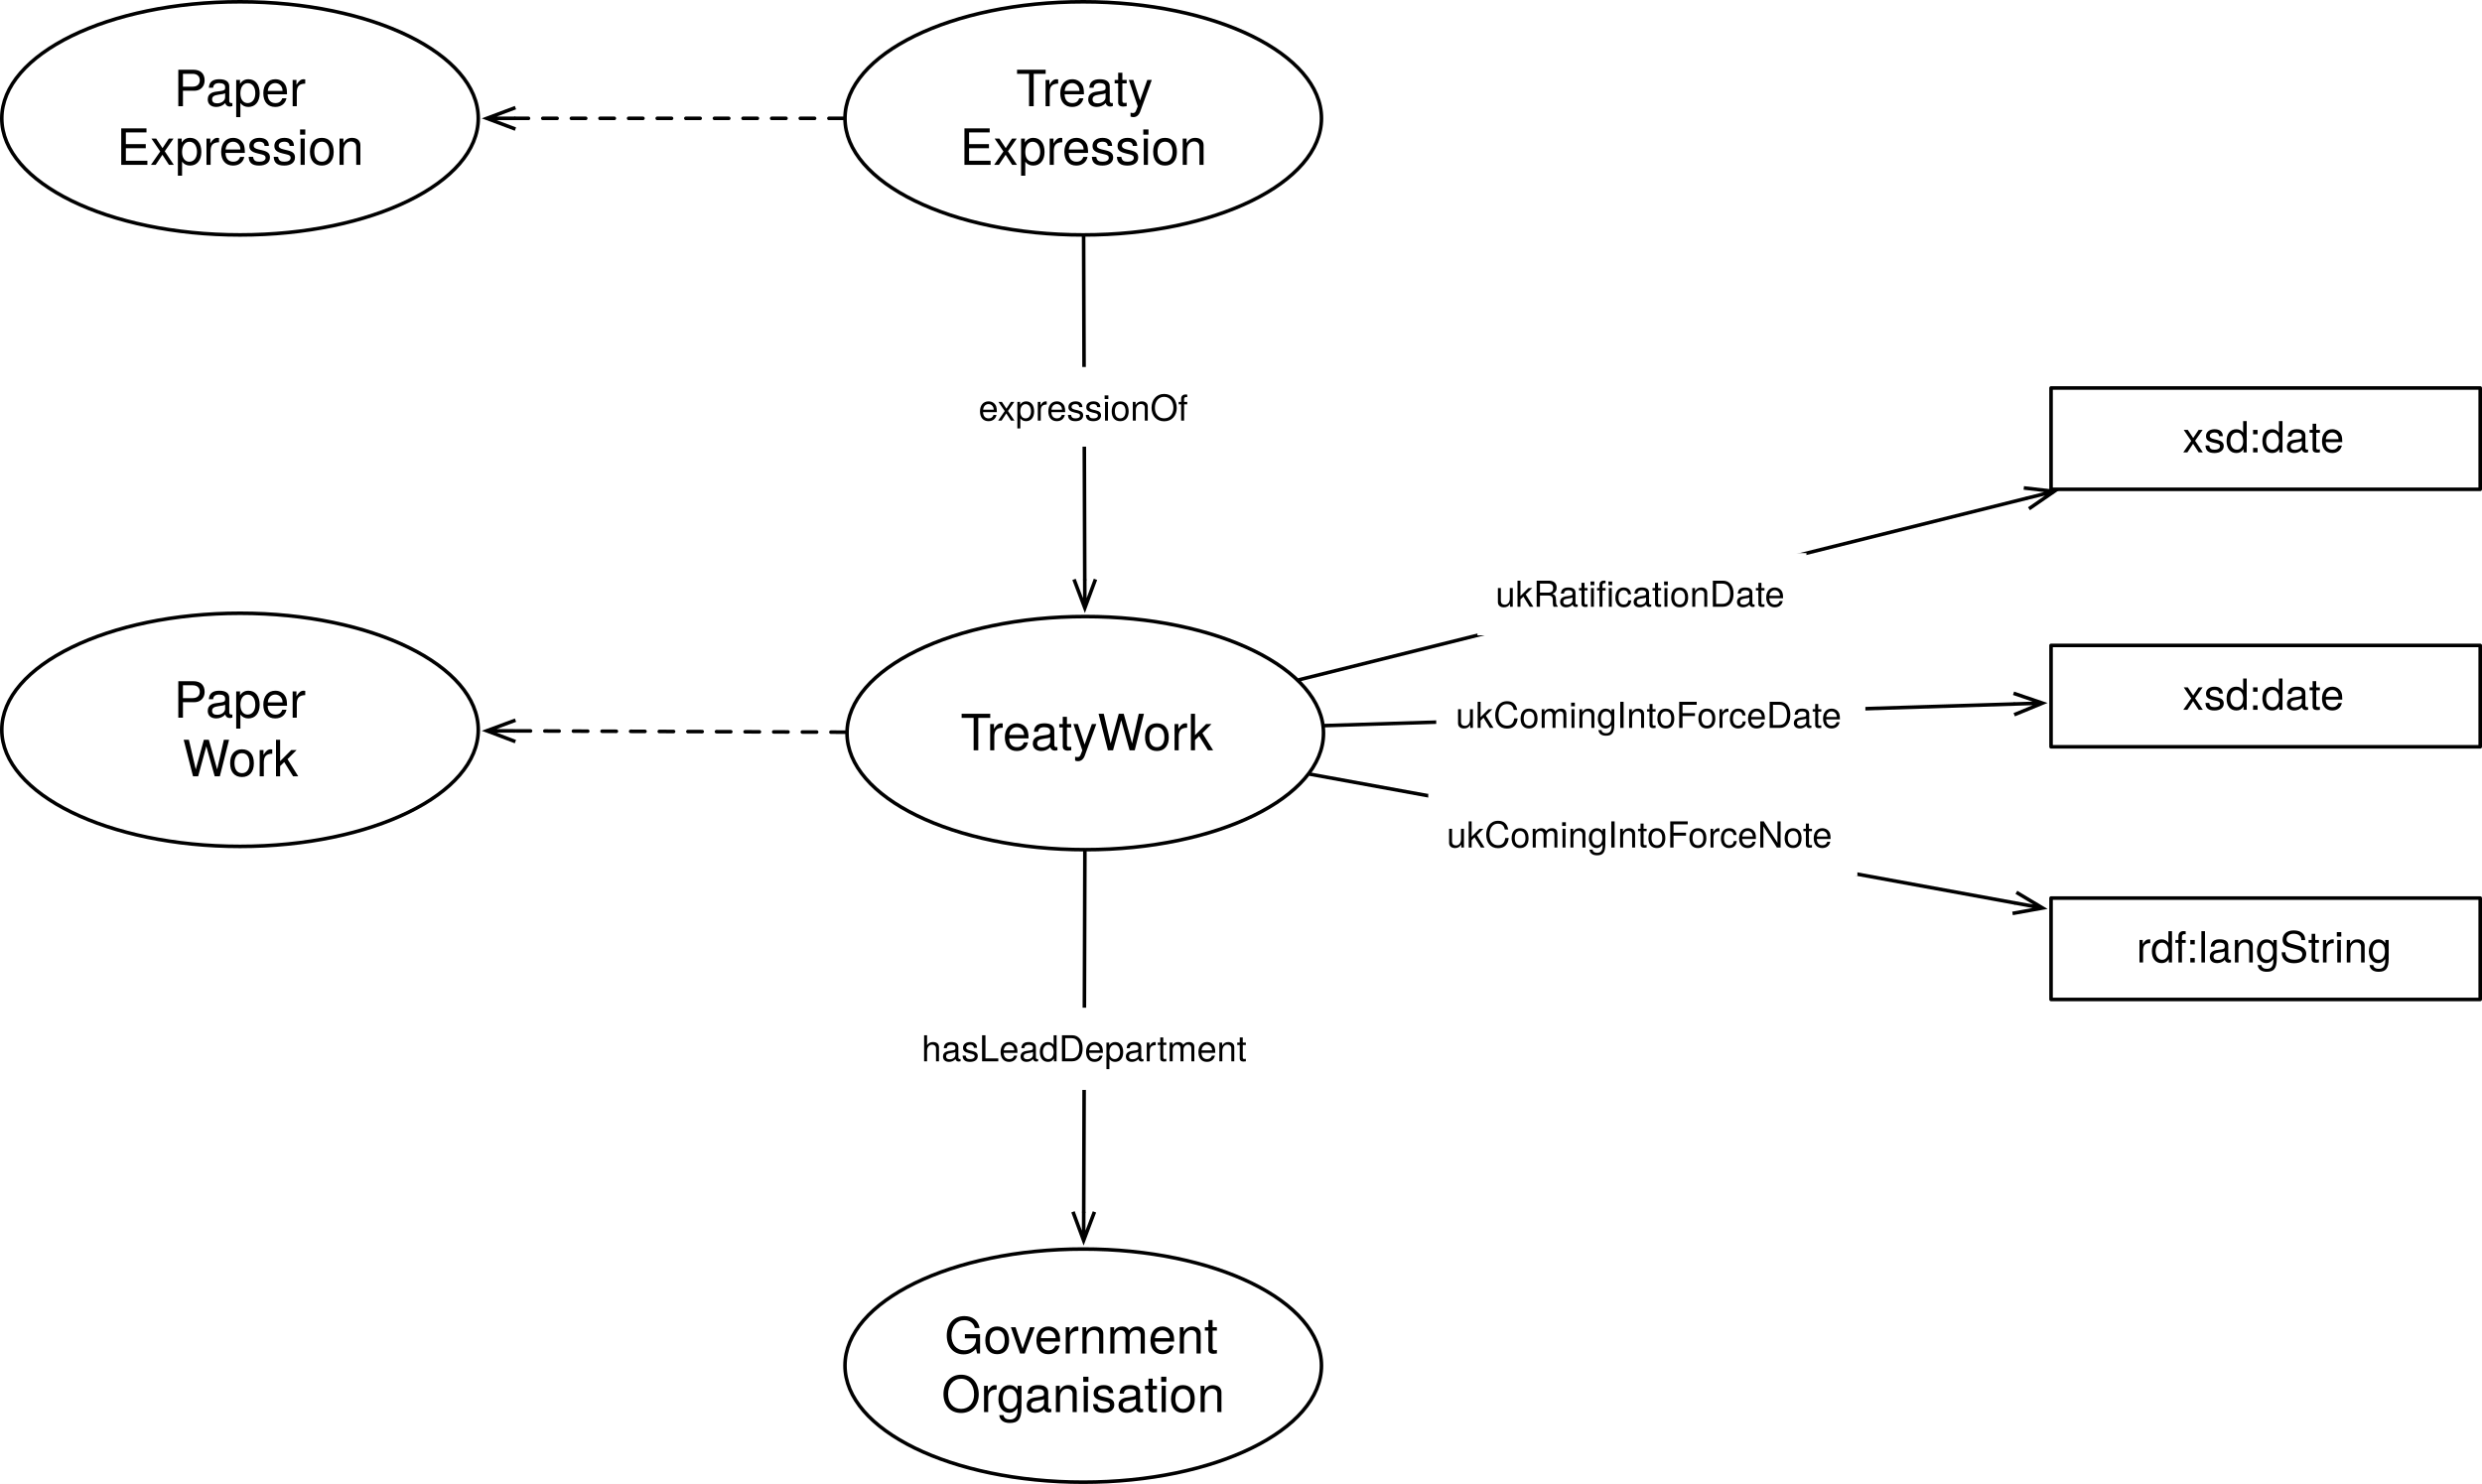
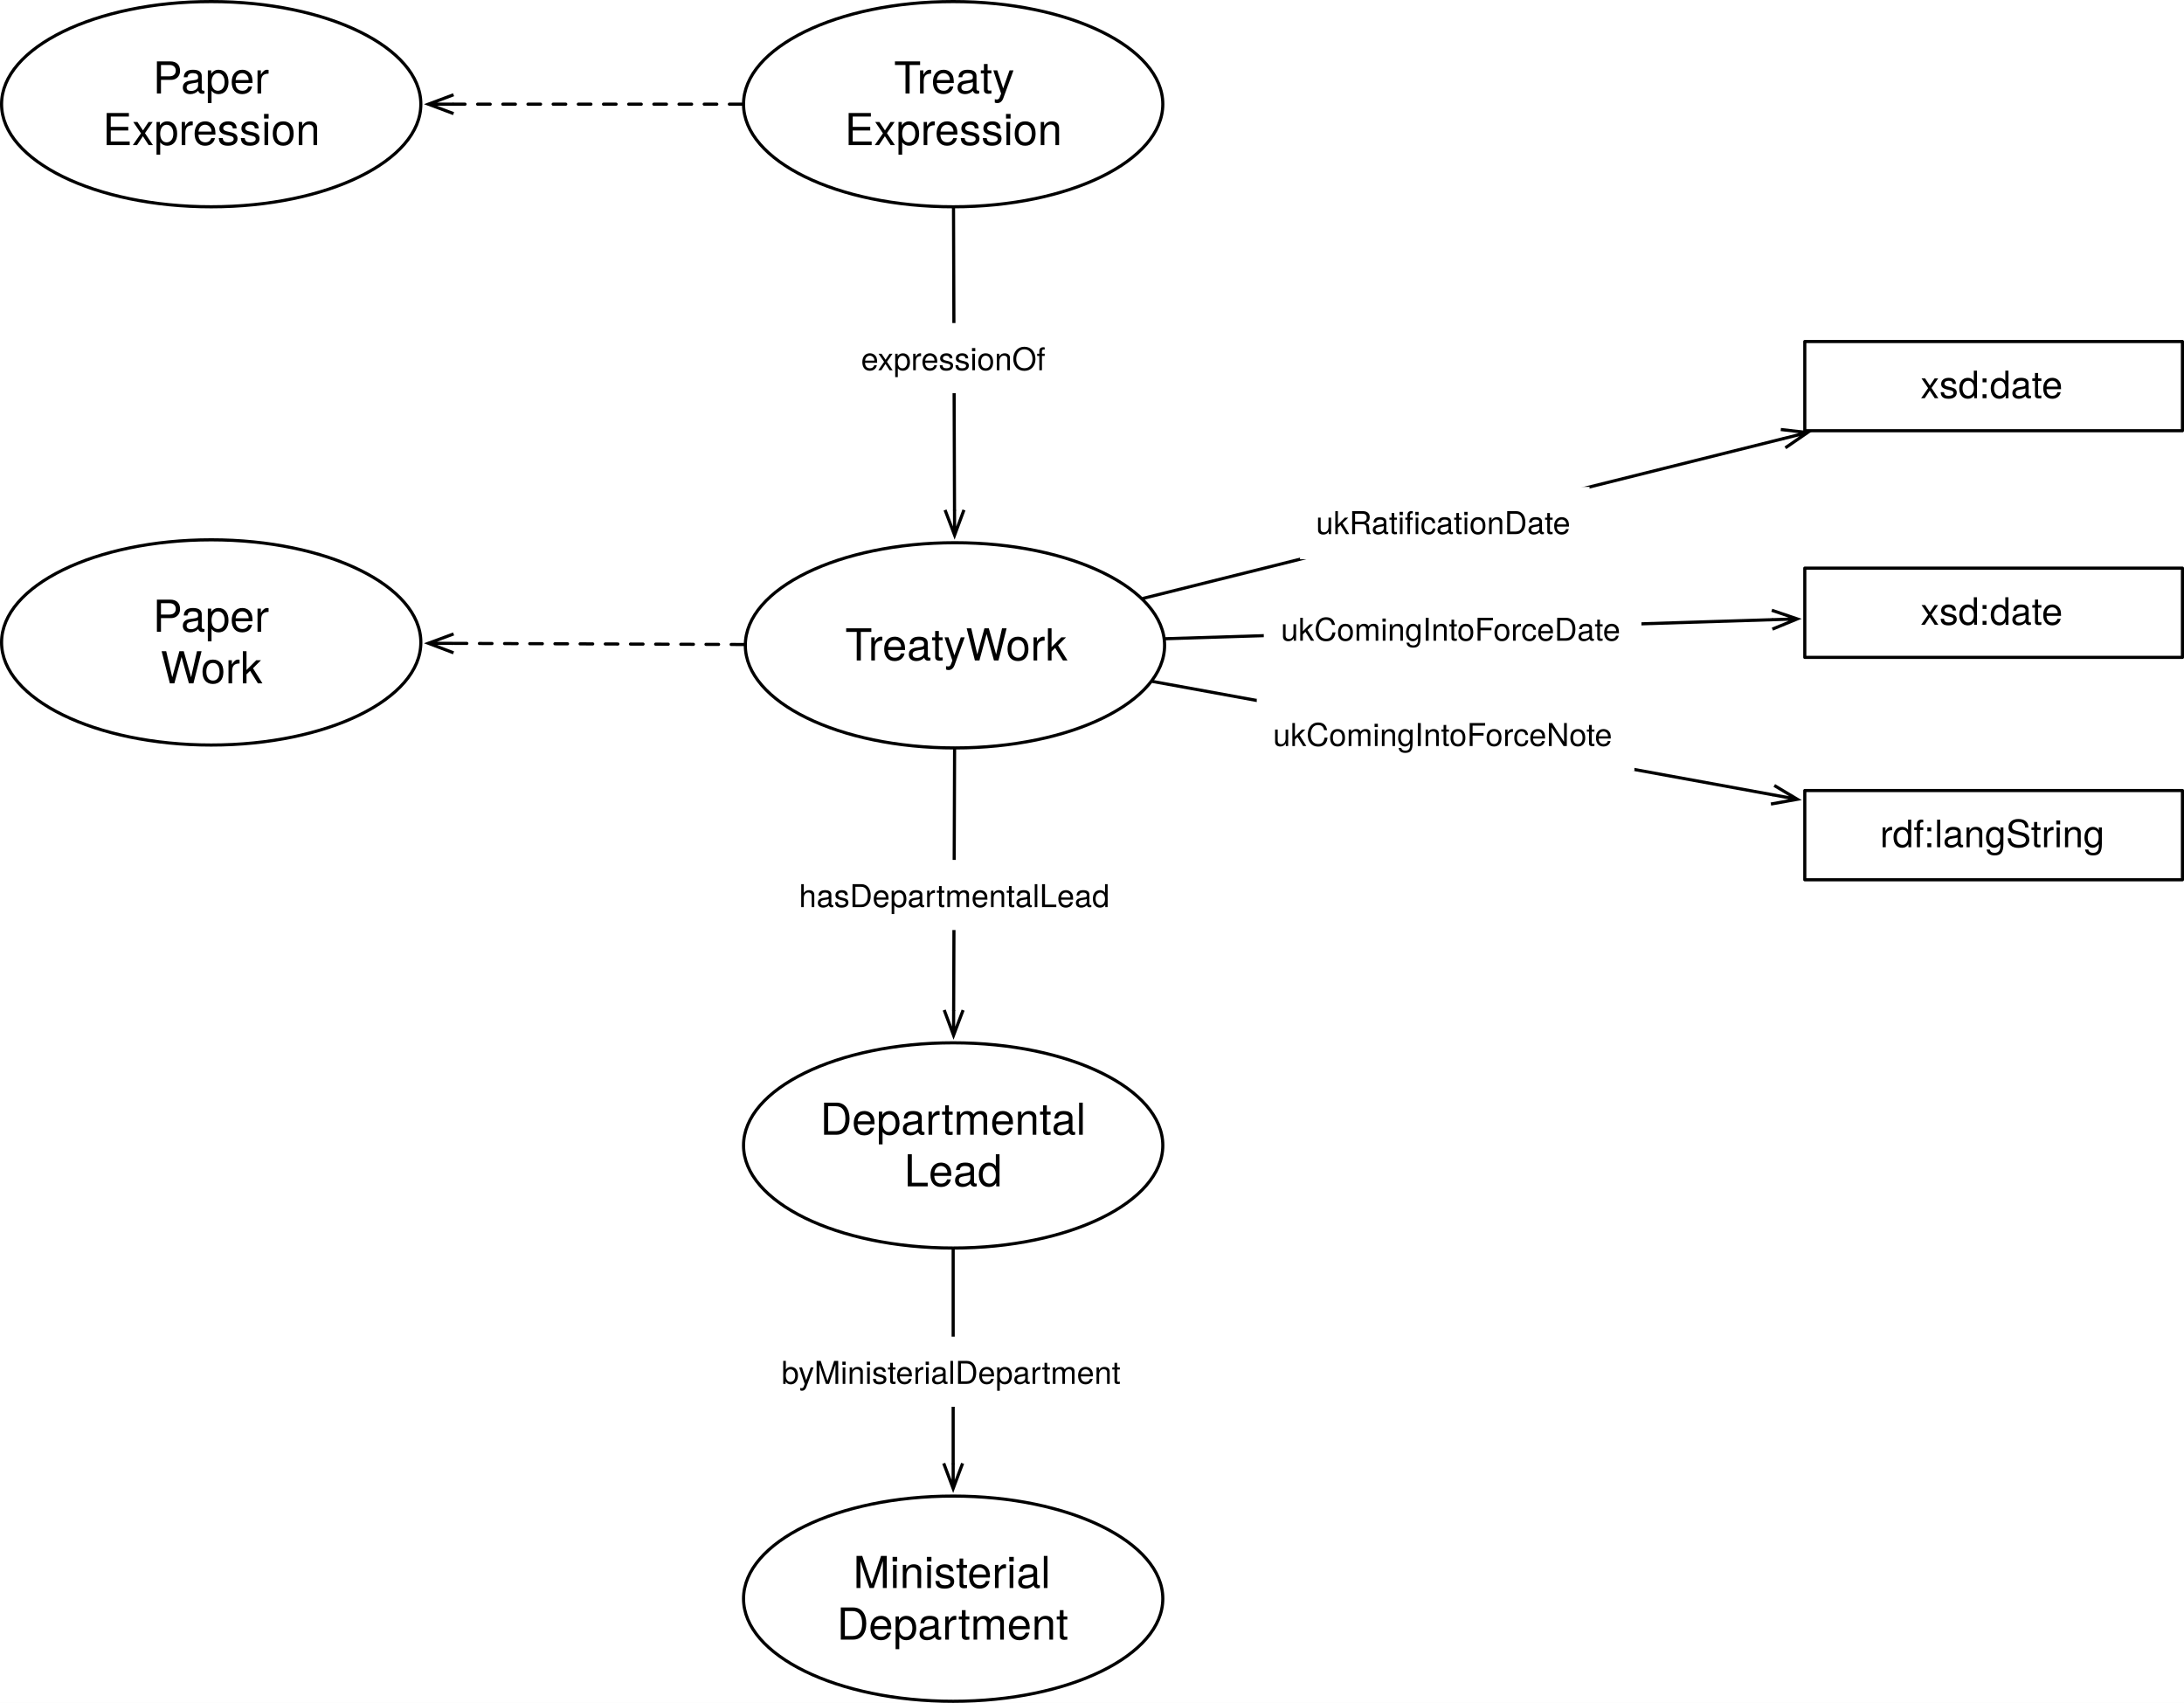
- <svg xmlns="http://www.w3.org/2000/svg" version="1.1" viewBox="296.5 62.5 694 415" width="694" height="415">
+ <svg xmlns="http://www.w3.org/2000/svg" version="1.1" viewBox="296.5 62.5 694 541" width="694" height="541">
  <defs>
    <marker orient="auto" overflow="visible" markerUnits="strokeWidth" id="StickArrow_Marker" stroke-linejoin="miter" stroke-miterlimit="10" viewBox="-1 -4 10 8" markerWidth="10" markerHeight="8" color="black">
      <g>
        <path d="M 8 0 L 0 0 M 0 -3 L 8 0 L 0 3" fill="none" stroke="currentColor" stroke-width="1" />
      </g>
    </marker>
  </defs>
-   <g id="Canvas_1" stroke="none" fill-opacity="1" stroke-opacity="1" stroke-dasharray="none" fill="none">
-     <rect fill="white" x="296.5" y="62.5" width="694" height="415" />
+   <g id="Canvas_1" stroke-opacity="1" fill-opacity="1" stroke-dasharray="none" fill="none" stroke="none">
+     <rect fill="white" x="296.5" y="62.5" width="694" height="541" />
    <g id="Canvas_1_Layer_1">
      <g id="Graphic_525">
        <ellipse cx="599.386" cy="95.598" rx="66.614" ry="32.598" fill="white" />
        <ellipse cx="599.386" cy="95.598" rx="66.614" ry="32.598" stroke="black" stroke-linecap="round" stroke-linejoin="round" stroke-width="1" />
        <text transform="translate(551.0945 79.20643)" fill="black">
          <tspan font-family="Helvetica Neue" font-size="14" fill="black" x="29.489" y="13">Treaty</tspan>
          <tspan font-family="Helvetica Neue" font-size="14" fill="black" x="13.809" y="29.392">Expression</tspan>
        </text>
      </g>
      <g id="Graphic_584">
-         <ellipse cx="599.386" cy="444.402" rx="66.614" ry="32.598" fill="white" />
-         <ellipse cx="599.386" cy="444.402" rx="66.614" ry="32.598" stroke="black" stroke-linecap="round" stroke-linejoin="round" stroke-width="1" />
-         <text transform="translate(551.0945 428.0096)" fill="black">
-           <tspan font-family="Helvetica Neue" font-size="14" fill="black" x="9.525" y="13">Government</tspan>
-           <tspan font-family="Helvetica Neue" font-size="14" fill="black" x="8.685" y="29.392">Organisation</tspan>
+         <ellipse cx="599.386" cy="570.402" rx="66.614" ry="32.598" fill="white" />
+         <ellipse cx="599.386" cy="570.402" rx="66.614" ry="32.598" stroke="black" stroke-linecap="round" stroke-linejoin="round" stroke-width="1" />
+         <text transform="translate(551.0945 554.0096)" fill="black">
+           <tspan font-family="Helvetica Neue" font-size="14" fill="black" x="16.532" y="13">Ministerial</tspan>
+           <tspan font-family="Helvetica Neue" font-size="14" fill="black" x="11.331" y="29.392">Department</tspan>
        </text>
      </g>
      <g id="Line_585">
-         <line x1="599.847" y1="300.618" x2="599.524" y2="401.403" marker-end="url(#StickArrow_Marker)" stroke="black" stroke-linecap="round" stroke-linejoin="round" stroke-width="1" />
+         <line x1="599.835" y1="300.618" x2="599.539" y2="383.403" marker-end="url(#StickArrow_Marker)" stroke="black" stroke-linecap="round" stroke-linejoin="round" stroke-width="1" />
      </g>
      <g id="Graphic_586">
-         <rect x="549.17" y="344.308" width="101" height="23" fill="white" />
-         <text transform="translate(554.1898 349.3083)" fill="black">
-           <tspan font-family="Helvetica Neue" font-size="10" fill="black" x="0" y="10">hasLeadDepartment</tspan>
+         <rect x="545.395" y="335.693" width="108.55" height="22.28" fill="white" />
+         <text transform="translate(550.3948 340.6931)" fill="black">
+           <tspan font-family="Helvetica Neue" font-size="10" fill="black" x="0" y="10">hasDepartmentalLead</tspan>
        </text>
      </g>
      <g id="Graphic_592">
        <ellipse cx="599.953" cy="267.52" rx="66.614" ry="32.598" fill="white" />
        <ellipse cx="599.953" cy="267.52" rx="66.614" ry="32.598" stroke="black" stroke-linecap="round" stroke-linejoin="round" stroke-width="1" />
        <text transform="translate(551.6614 259.3237)" fill="black">
          <tspan font-family="Helvetica Neue" font-size="14" fill="black" x="13.424" y="13">TreatyWork</tspan>
        </text>
      </g>
      <g id="Line_593">
        <line x1="599.495" y1="128.697" x2="599.811" y2="224.521" marker-end="url(#StickArrow_Marker)" stroke="black" stroke-linecap="round" stroke-linejoin="round" stroke-width="1" />
      </g>
      <g id="Graphic_594">
        <rect x="565.112" y="165.132" width="69.08" height="22.28" fill="white" />
        <text transform="translate(570.1119 170.1323)" fill="black">
          <tspan font-family="Helvetica Neue" font-size="10" fill="black" x="8704149e-19" y="10">expressionOf</tspan>
        </text>
      </g>
      <g id="Graphic_601">
        <rect x="870" y="313.654" width="120" height="28.346" fill="white" />
        <rect x="870" y="313.654" width="120" height="28.346" stroke="black" stroke-linecap="round" stroke-linejoin="round" stroke-width="1" />
        <text transform="translate(875 320.6588)" fill="black">
          <tspan font-family="Helvetica Neue" font-size="12" fill="black" x="18.886" y="11">rdf:langString</tspan>
        </text>
      </g>
      <g id="Line_602">
        <line x1="662.866" y1="279.015" x2="859.769" y2="314.994" marker-end="url(#StickArrow_Marker)" stroke="black" stroke-linecap="round" stroke-linejoin="round" stroke-width="1" />
      </g>
      <g id="Graphic_603">
        <rect x="695.854" y="284.506" width="120" height="23" fill="white" />
        <text transform="translate(701.0287 289.5063)" fill="black">
          <tspan font-family="Helvetica Neue" font-size="10" fill="black" x="731859e-18" y="10">ukComingIntoForceNote</tspan>
        </text>
      </g>
      <g id="Graphic_604">
        <rect x="870" y="243" width="120" height="28.346" fill="white" />
        <rect x="870" y="243" width="120" height="28.346" stroke="black" stroke-linecap="round" stroke-linejoin="round" stroke-width="1" />
        <text transform="translate(875 250.0052)" fill="black">
          <tspan font-family="Helvetica Neue" font-size="12" fill="black" x="31.774" y="11">xsd:date</tspan>
        </text>
      </g>
      <g id="Line_605">
        <line x1="659.8" y1="252.588" x2="863.103" y2="201.864" marker-end="url(#StickArrow_Marker)" stroke="black" stroke-linecap="round" stroke-linejoin="round" stroke-width="1" />
      </g>
      <g id="Graphic_606">
        <rect x="709.607" y="217.184" width="92" height="23" fill="white" />
        <text transform="translate(714.6775 222.184)" fill="black">
          <tspan font-family="Helvetica Neue" font-size="10" fill="black" x="2842171e-19" y="10">ukRatificationDate</tspan>
        </text>
      </g>
      <g id="Graphic_607">
        <rect x="870" y="171" width="120" height="28.346" fill="white" />
        <rect x="870" y="171" width="120" height="28.346" stroke="black" stroke-linecap="round" stroke-linejoin="round" stroke-width="1" />
        <text transform="translate(875 178.0052)" fill="black">
          <tspan font-family="Helvetica Neue" font-size="12" fill="black" x="31.774" y="11">xsd:date</tspan>
        </text>
      </g>
      <g id="Line_608">
        <line x1="666.931" y1="265.42" x2="859.605" y2="259.38" marker-end="url(#StickArrow_Marker)" stroke="black" stroke-linecap="round" stroke-linejoin="round" stroke-width="1" />
      </g>
      <g id="Graphic_609">
        <rect x="698.086" y="251.062" width="120" height="23" fill="white" />
        <text transform="translate(703.5363 256.0625)" fill="black">
          <tspan font-family="Helvetica Neue" font-size="10" fill="black" x="0" y="10">ukComingIntoForceDate</tspan>
        </text>
      </g>
      <g id="Graphic_616">
        <ellipse cx="363.614" cy="95.598" rx="66.614" ry="32.598" fill="white" />
        <ellipse cx="363.614" cy="95.598" rx="66.614" ry="32.598" stroke="black" stroke-linecap="round" stroke-linejoin="round" stroke-width="1" />
        <text transform="translate(315.3228 79.20643)" fill="black">
          <tspan font-family="Helvetica Neue" font-size="14" fill="black" x="29.755" y="13">Paper</tspan>
          <tspan font-family="Helvetica Neue" font-size="14" fill="black" x="13.809" y="29.392">Expression</tspan>
        </text>
      </g>
      <g id="Graphic_615">
        <ellipse cx="363.614" cy="266.598" rx="66.614" ry="32.598" fill="white" />
        <ellipse cx="363.614" cy="266.598" rx="66.614" ry="32.598" stroke="black" stroke-linecap="round" stroke-linejoin="round" stroke-width="1" />
        <text transform="translate(315.3228 250.2064)" fill="black">
          <tspan font-family="Helvetica Neue" font-size="14" fill="black" x="29.755" y="13">Paper</tspan>
          <tspan font-family="Helvetica Neue" font-size="14" fill="black" x="32.226" y="29.392">Work</tspan>
        </text>
      </g>
      <g id="Line_614">
        <line x1="532.841" y1="267.258" x2="440.626" y2="266.899" marker-end="url(#StickArrow_Marker)" stroke="black" stroke-linecap="round" stroke-linejoin="round" stroke-dasharray="4.0,4.0" stroke-width="1" />
      </g>
      <g id="Line_613">
        <line x1="532.272" y1="95.598" x2="440.628" y2="95.598" marker-end="url(#StickArrow_Marker)" stroke="black" stroke-linecap="round" stroke-linejoin="round" stroke-dasharray="4.0,4.0" stroke-width="1" />
      </g>
+       <g id="Graphic_617">
+         <ellipse cx="599.386" cy="426.402" rx="66.614" ry="32.598" fill="white" />
+         <ellipse cx="599.386" cy="426.402" rx="66.614" ry="32.598" stroke="black" stroke-linecap="round" stroke-linejoin="round" stroke-width="1" />
+         <text transform="translate(551.0945 410.0096)" fill="black">
+           <tspan font-family="Helvetica Neue" font-size="14" fill="black" x="6.018" y="13">Departmental</tspan>
+           <tspan font-family="Helvetica Neue" font-size="14" fill="black" x="32.73" y="29.392">Lead</tspan>
+         </text>
+       </g>
+       <g id="Line_619">
+         <line x1="599.386" y1="459.5" x2="599.386" y2="527.403" marker-end="url(#StickArrow_Marker)" stroke="black" stroke-linecap="round" stroke-linejoin="round" stroke-width="1" />
+       </g>
+       <g id="Graphic_618">
+         <rect x="539.836" y="487.154" width="119.1" height="22.28" fill="white" />
+         <text transform="translate(544.8358 492.1545)" fill="black">
+           <tspan font-family="Helvetica Neue" font-size="10" fill="black" x="0" y="10">byMinisterialDepartment</tspan>
+         </text>
+       </g>
    </g>
  </g>
</svg>
